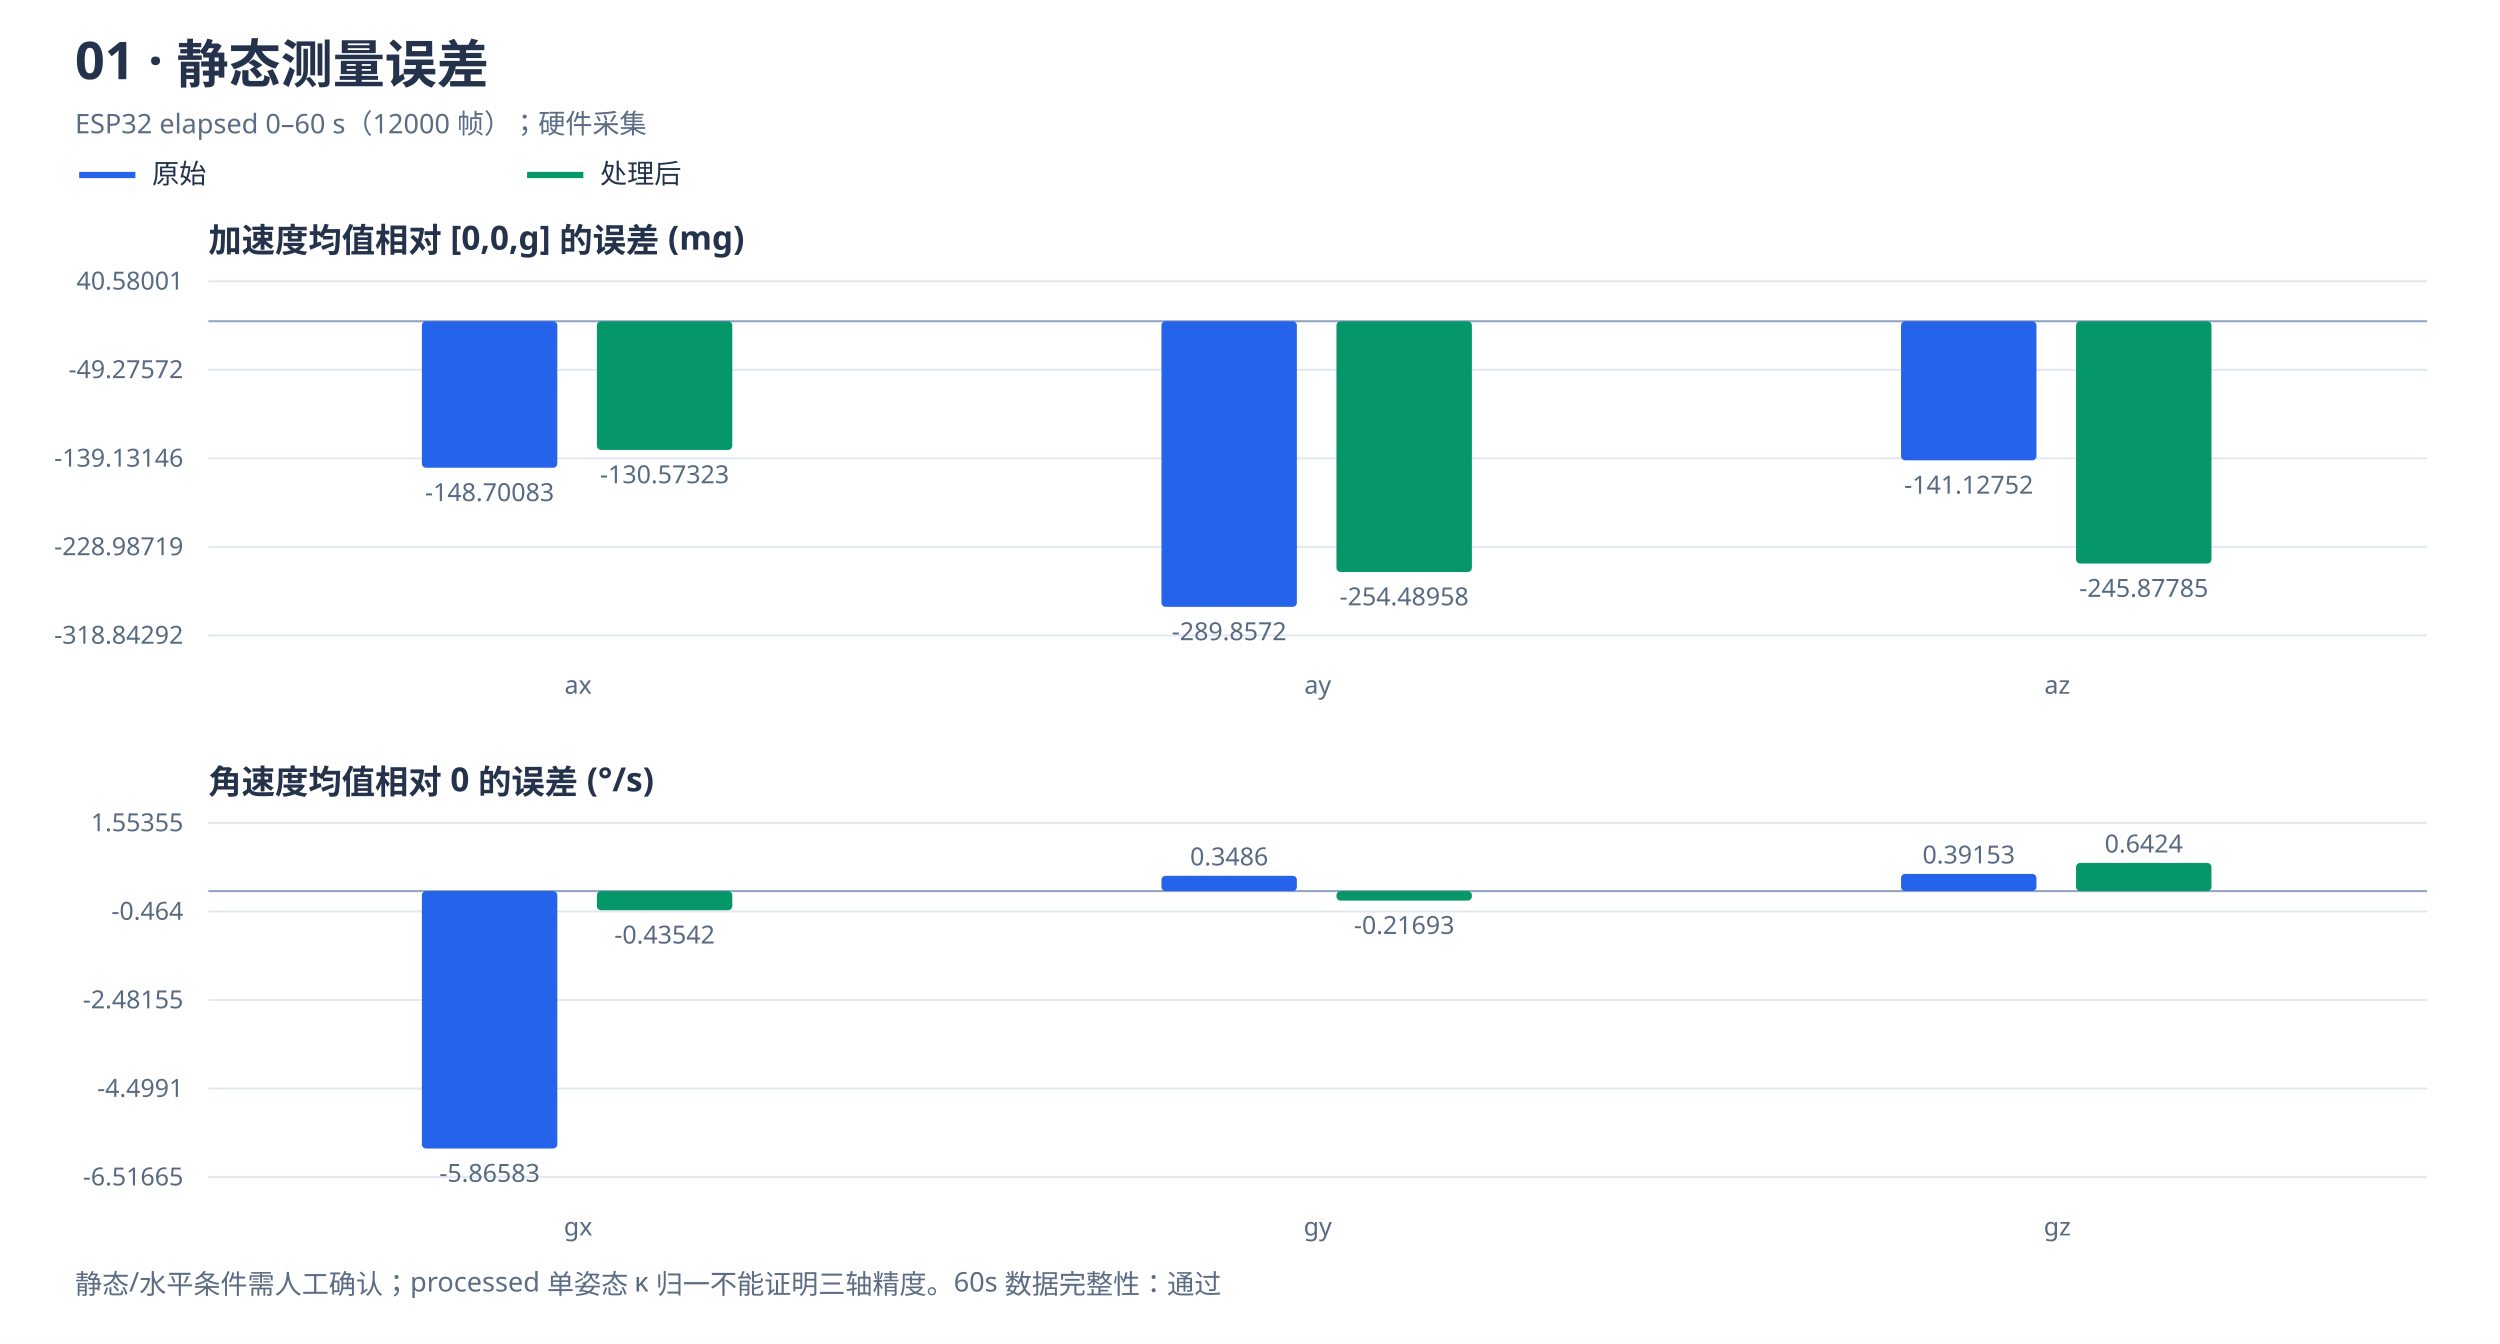
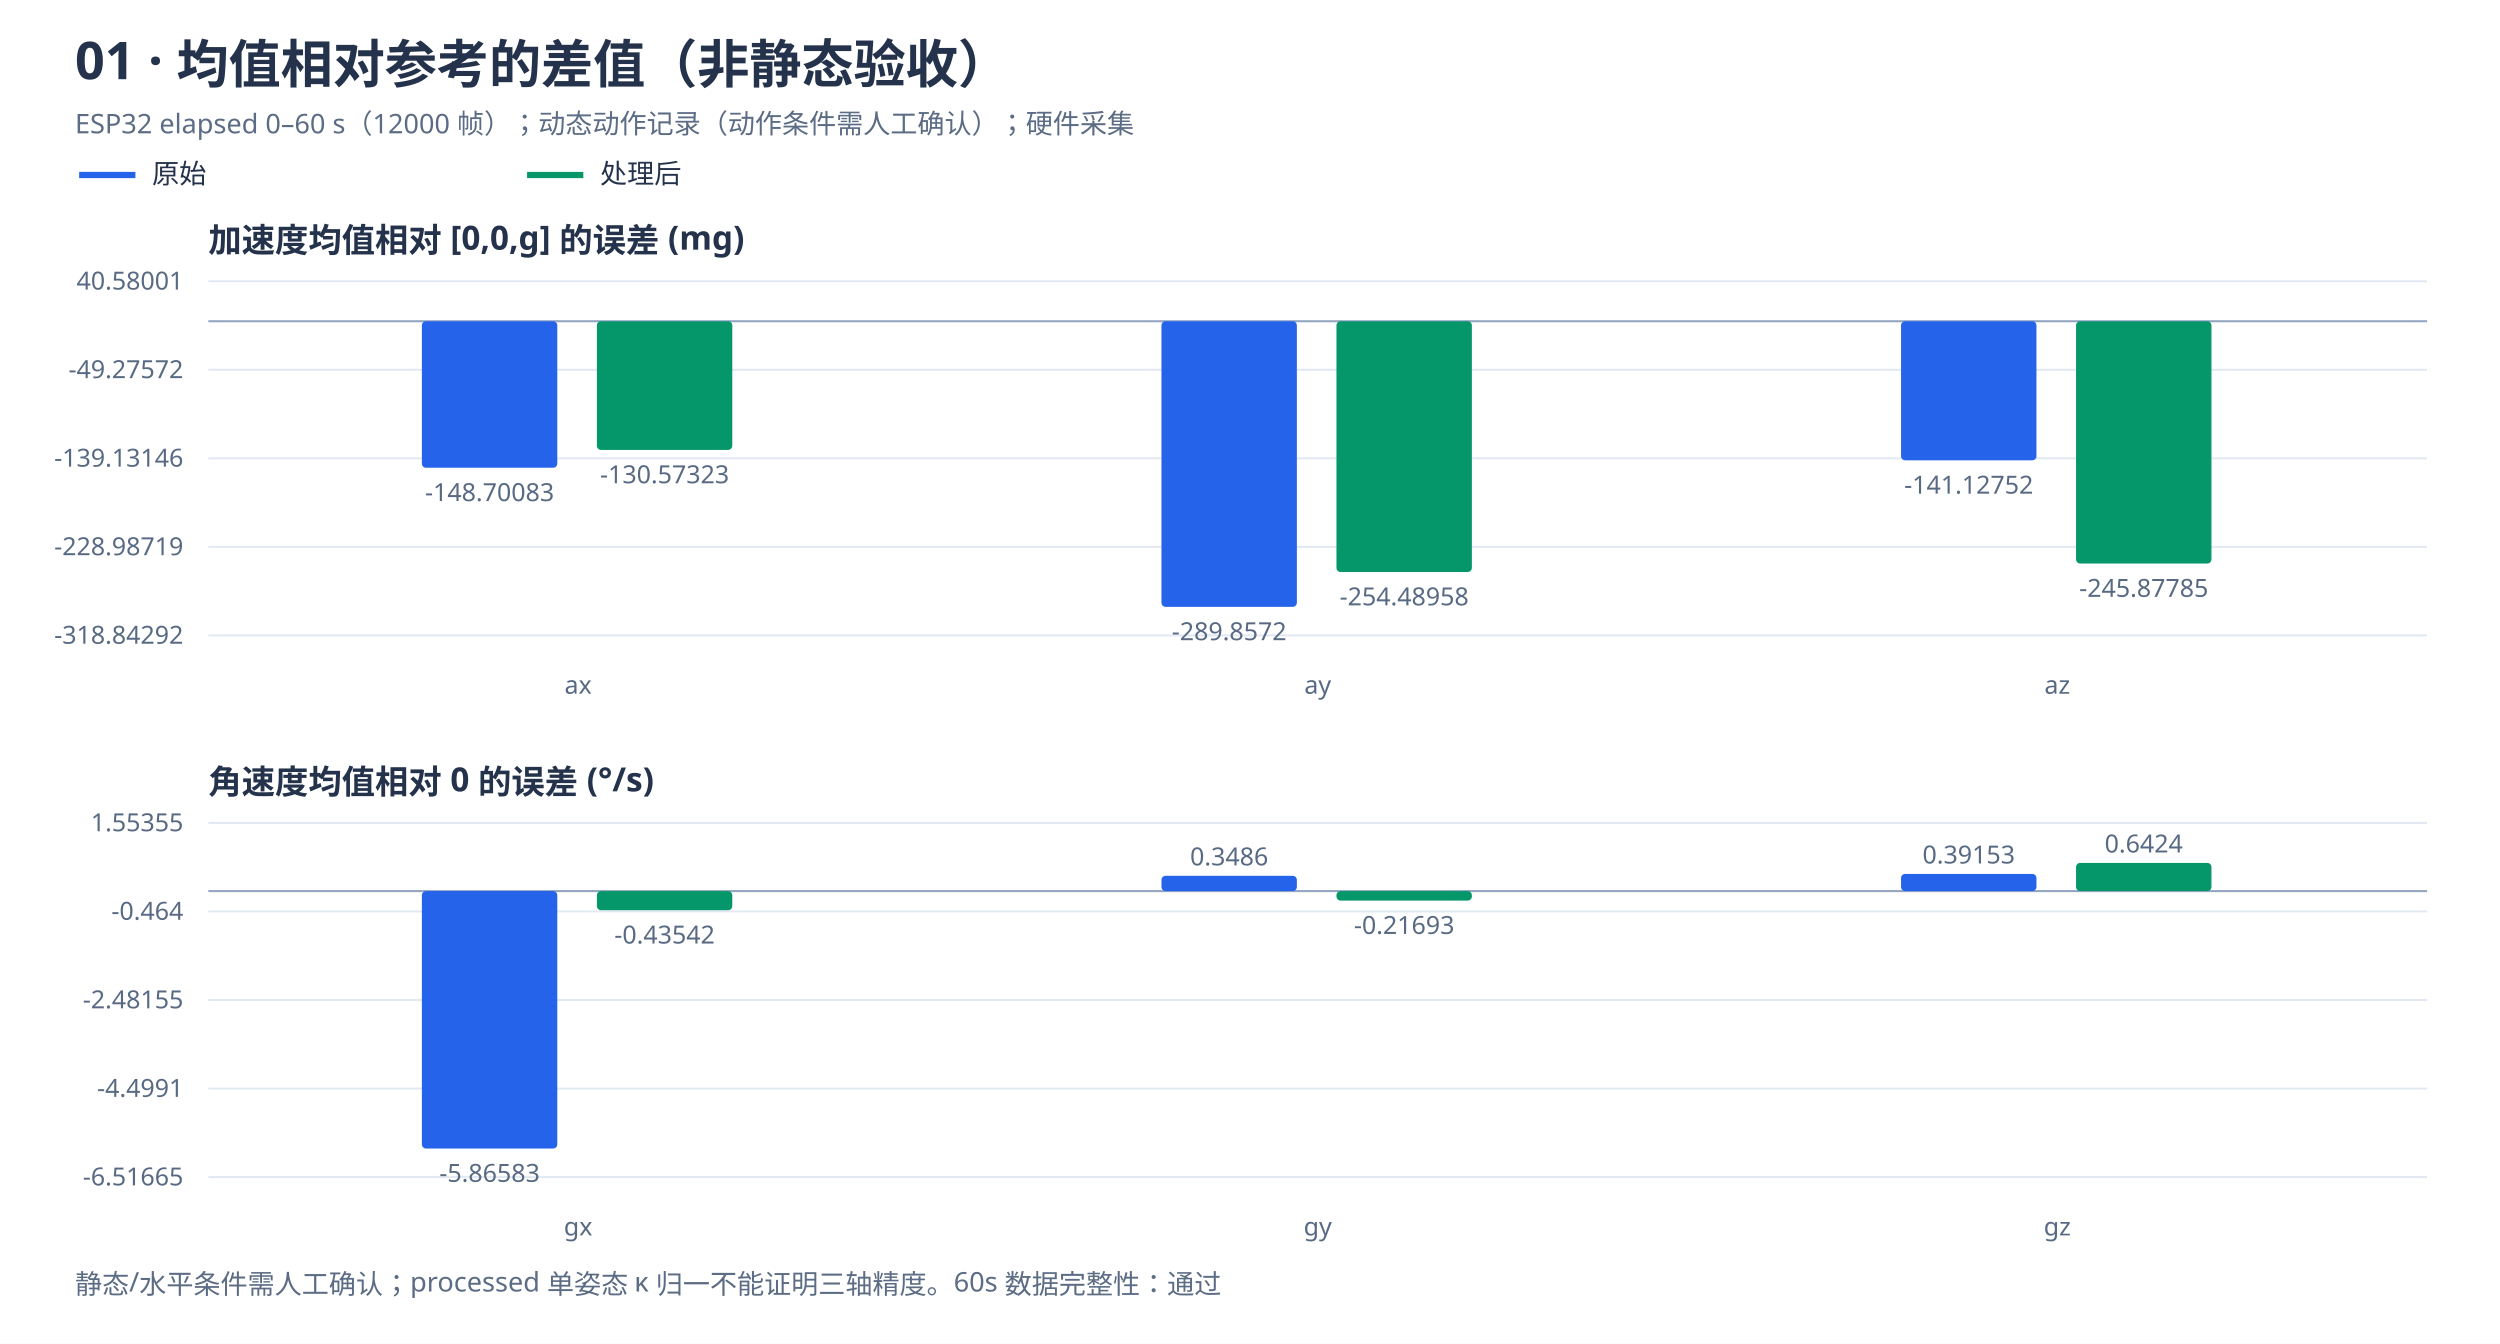
- <svg xmlns="http://www.w3.org/2000/svg" width="1200" height="645" viewBox="0 0 1200 645" role="img" aria-label="01 · 静态测量误差">
+ <svg xmlns="http://www.w3.org/2000/svg" width="1200" height="645" viewBox="0 0 1200 645" role="img" aria-label="01 · 均值相对参考的差值（非静态验收）">
  <style>text{font-family:Segoe UI,Microsoft YaHei,sans-serif;fill:#24334b;font-size:14px}.title{font-size:25px;font-weight:700}.sub{font-size:13px;fill:#5b6c84}.axis{font-size:12px;fill:#586a83}.panel{font-size:16px;font-weight:600}.grid{stroke:#e3e9f2;stroke-width:1}.border{stroke:#ccd6e4;fill:none}.legend{font-size:13px}.note{font-size:13px;fill:#5b6c84}</style>
  <rect width="100%" height="100%" fill="#fff" />
-   <text class="title" x="36" y="38">01 · 静态测量误差</text>
-   <text class="sub" x="36" y="64">ESP32 elapsed 0–60 s（12000 帧）；硬件采集</text>
+   <text class="title" x="36" y="38">01 · 均值相对参考的差值（非静态验收）</text>
+   <text class="sub" x="36" y="64">ESP32 elapsed 0–60 s（12000 帧）；动态动作记录（动作条件需人工确认）；硬件采集</text>
  <line x1="38" y1="84" x2="65" y2="84" stroke="#2563eb" stroke-width="3" />
  <text class="legend" x="73" y="88">原始</text>
  <line x1="253" y1="84" x2="280" y2="84" stroke="#059669" stroke-width="3" />
  <text class="legend" x="288" y="88">处理后</text>
  <text class="panel" x="100" y="121">加速度均值相对 [0,0,g] 的误差 (mg)</text>
  <line class="grid" x1="100" y1="135" x2="1165" y2="135" />
  <text class="axis" text-anchor="end" x="88" y="139">40.58001</text>
  <line class="grid" x1="100" y1="177.5" x2="1165" y2="177.5" />
  <text class="axis" text-anchor="end" x="88" y="181.5">-49.27572</text>
  <line class="grid" x1="100" y1="220" x2="1165" y2="220" />
  <text class="axis" text-anchor="end" x="88" y="224">-139.13146</text>
  <line class="grid" x1="100" y1="262.5" x2="1165" y2="262.5" />
  <text class="axis" text-anchor="end" x="88" y="266.5">-228.98719</text>
  <line class="grid" x1="100" y1="305" x2="1165" y2="305" />
  <text class="axis" text-anchor="end" x="88" y="309">-318.84292</text>
  <line x1="100" y1="154.194" x2="1165" y2="154.194" stroke="#93a6c1" />
  <rect x="202.5" y="154.194" width="65" height="70.333" rx="2" fill="#2563eb" />
  <text text-anchor="middle" class="axis" x="235" y="240.526">-148.70083</text>
  <rect x="286.5" y="154.194" width="65" height="61.759" rx="2" fill="#059669" />
  <text text-anchor="middle" class="axis" x="319" y="231.952">-130.57323</text>
  <text class="axis" text-anchor="middle" x="277.5" y="333">ax</text>
  <rect x="557.5" y="154.194" width="65" height="137.097" rx="2" fill="#2563eb" />
  <text text-anchor="middle" class="axis" x="590" y="307.29">-289.8572</text>
  <rect x="641.5" y="154.194" width="65" height="120.369" rx="2" fill="#059669" />
  <text text-anchor="middle" class="axis" x="674" y="290.562">-254.48958</text>
  <text class="axis" text-anchor="middle" x="632.5" y="333">ay</text>
  <rect x="912.5" y="154.194" width="65" height="66.751" rx="2" fill="#2563eb" />
  <text text-anchor="middle" class="axis" x="945" y="236.944">-141.12752</text>
  <rect x="996.5" y="154.194" width="65" height="116.295" rx="2" fill="#059669" />
  <text text-anchor="middle" class="axis" x="1029" y="286.489">-245.87785</text>
  <text class="axis" text-anchor="middle" x="987.5" y="333">az</text>
  <text class="panel" x="100" y="381">角速度均值相对 0 的误差 (°/s)</text>
  <line class="grid" x1="100" y1="395" x2="1165" y2="395" />
  <text class="axis" text-anchor="end" x="88" y="399">1.55355</text>
  <line class="grid" x1="100" y1="437.5" x2="1165" y2="437.5" />
  <text class="axis" text-anchor="end" x="88" y="441.5">-0.464</text>
  <line class="grid" x1="100" y1="480" x2="1165" y2="480" />
  <text class="axis" text-anchor="end" x="88" y="484">-2.48155</text>
  <line class="grid" x1="100" y1="522.5" x2="1165" y2="522.5" />
  <text class="axis" text-anchor="end" x="88" y="526.5">-4.4991</text>
  <line class="grid" x1="100" y1="565" x2="1165" y2="565" />
  <text class="axis" text-anchor="end" x="88" y="569">-6.51665</text>
  <line x1="100" y1="427.726" x2="1165" y2="427.726" stroke="#93a6c1" />
  <rect x="202.5" y="427.726" width="65" height="123.565" rx="2" fill="#2563eb" />
  <text text-anchor="middle" class="axis" x="235" y="567.29">-5.86583</text>
  <rect x="286.5" y="427.726" width="65" height="9.172" rx="2" fill="#059669" />
  <text text-anchor="middle" class="axis" x="319" y="452.898">-0.43542</text>
  <text class="axis" text-anchor="middle" x="277.5" y="593">gx</text>
  <rect x="557.5" y="420.382" width="65" height="7.343" rx="2" fill="#2563eb" />
  <text text-anchor="middle" class="axis" x="590" y="415.382">0.3486</text>
  <rect x="641.5" y="427.726" width="65" height="4.57" rx="2" fill="#059669" />
  <text text-anchor="middle" class="axis" x="674" y="448.295">-0.21693</text>
  <text class="axis" text-anchor="middle" x="632.5" y="593">gy</text>
  <rect x="912.5" y="419.478" width="65" height="8.248" rx="2" fill="#2563eb" />
  <text text-anchor="middle" class="axis" x="945" y="414.478">0.39153</text>
  <rect x="996.5" y="414.194" width="65" height="13.532" rx="2" fill="#059669" />
  <text text-anchor="middle" class="axis" x="1029" y="409.194">0.6424</text>
  <text class="axis" text-anchor="middle" x="987.5" y="593">gz</text>
  <text class="note" x="36" y="621">静态/水平条件需人工确认；processed 单姿态 κ 归一不能证明三轴精度。60s 数据完整性：通过</text>
</svg>
